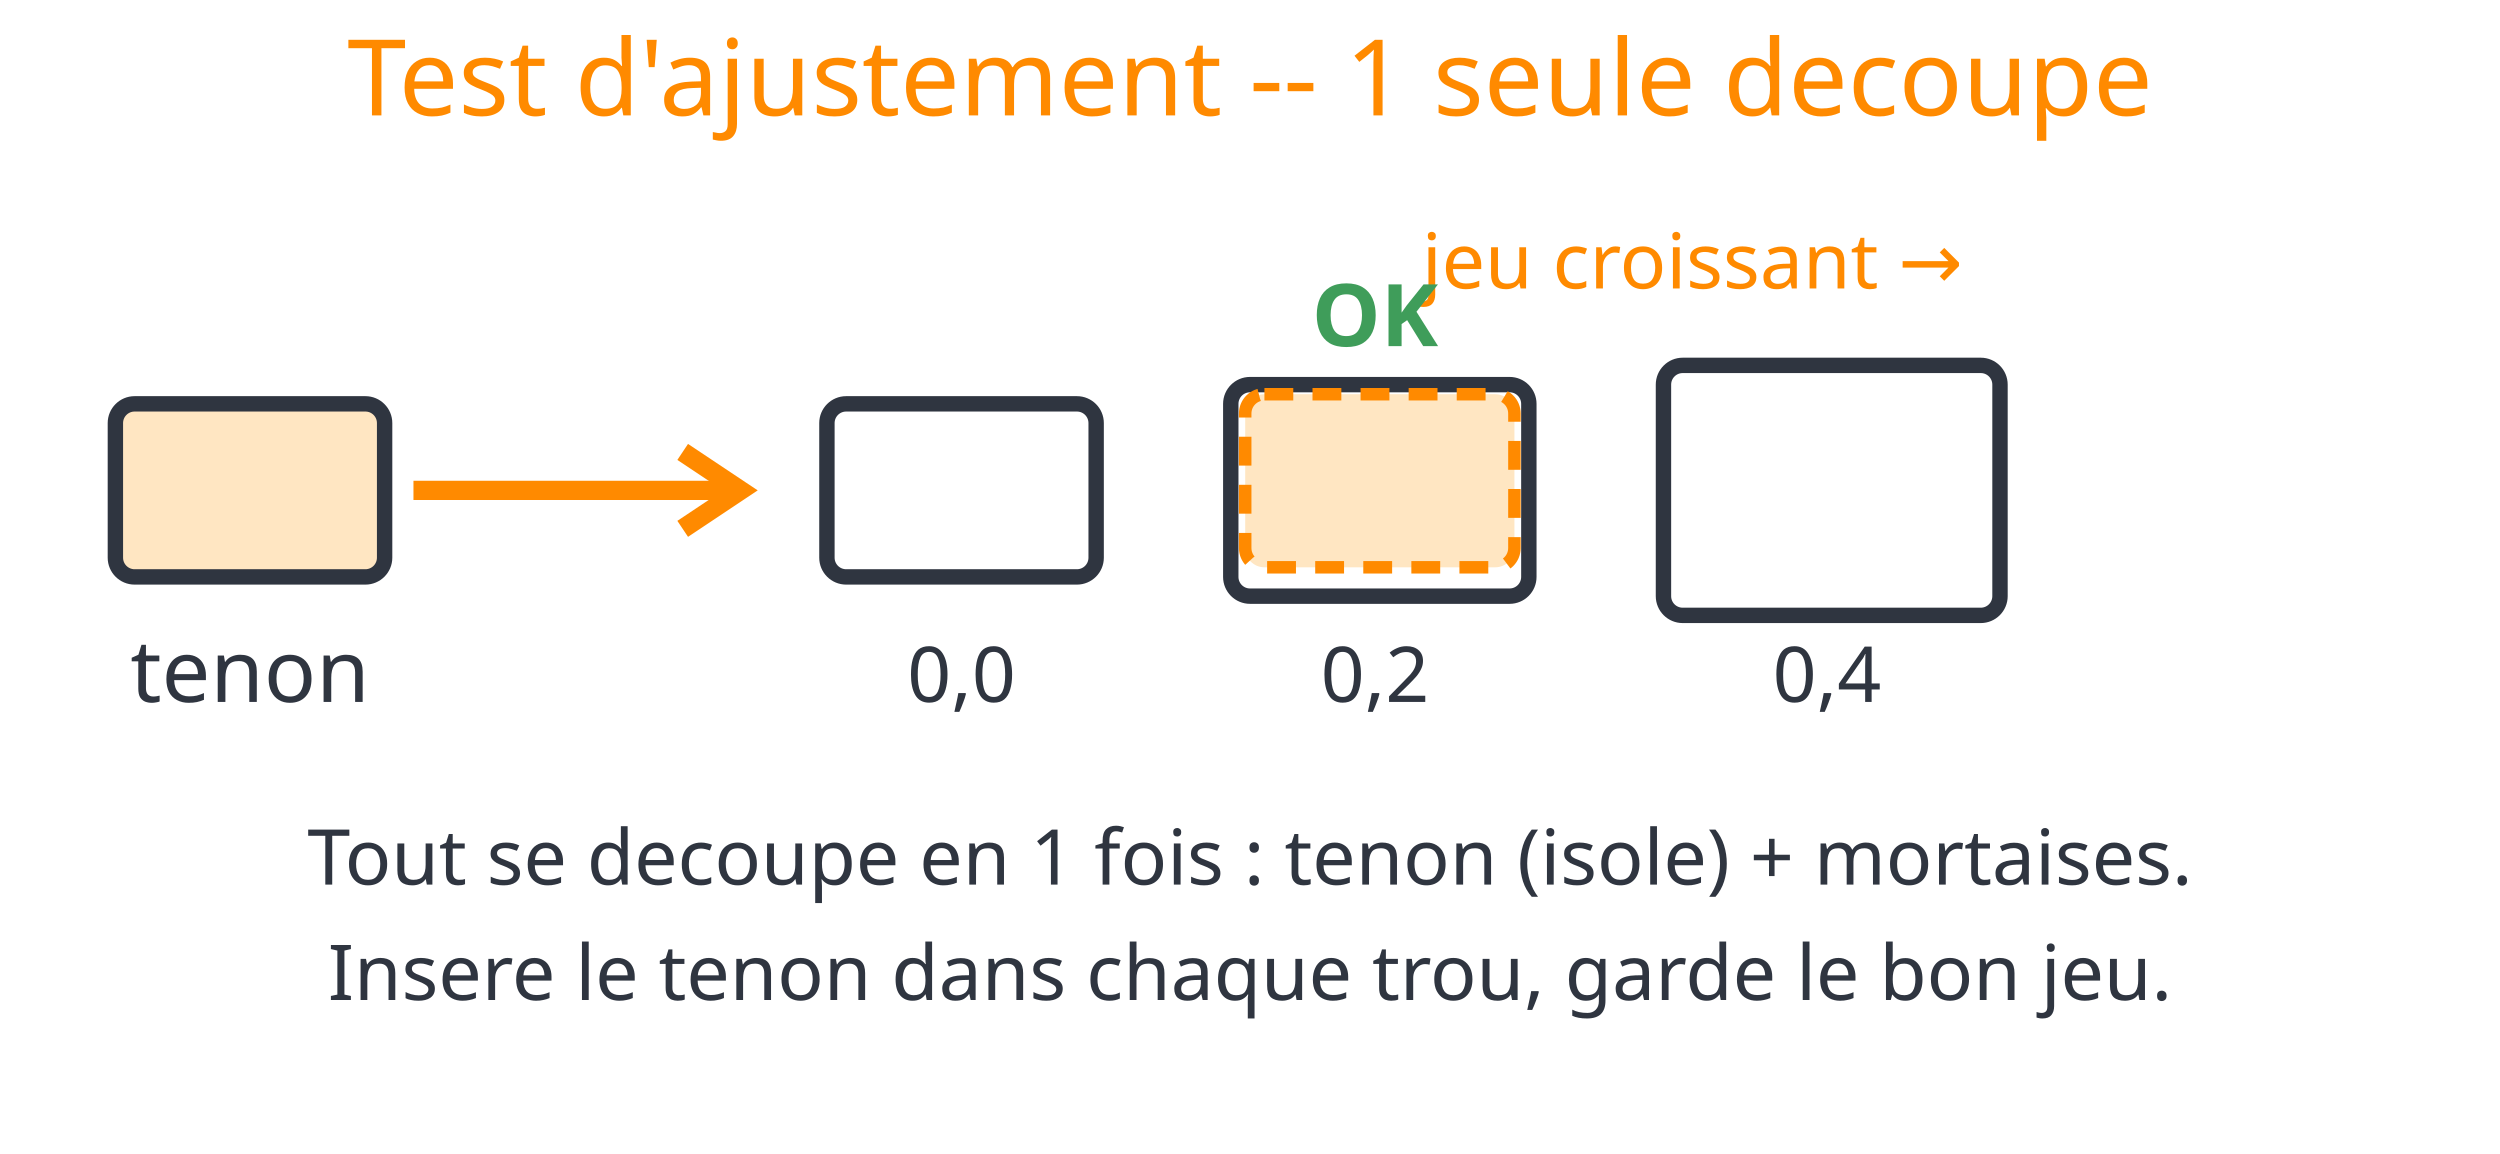
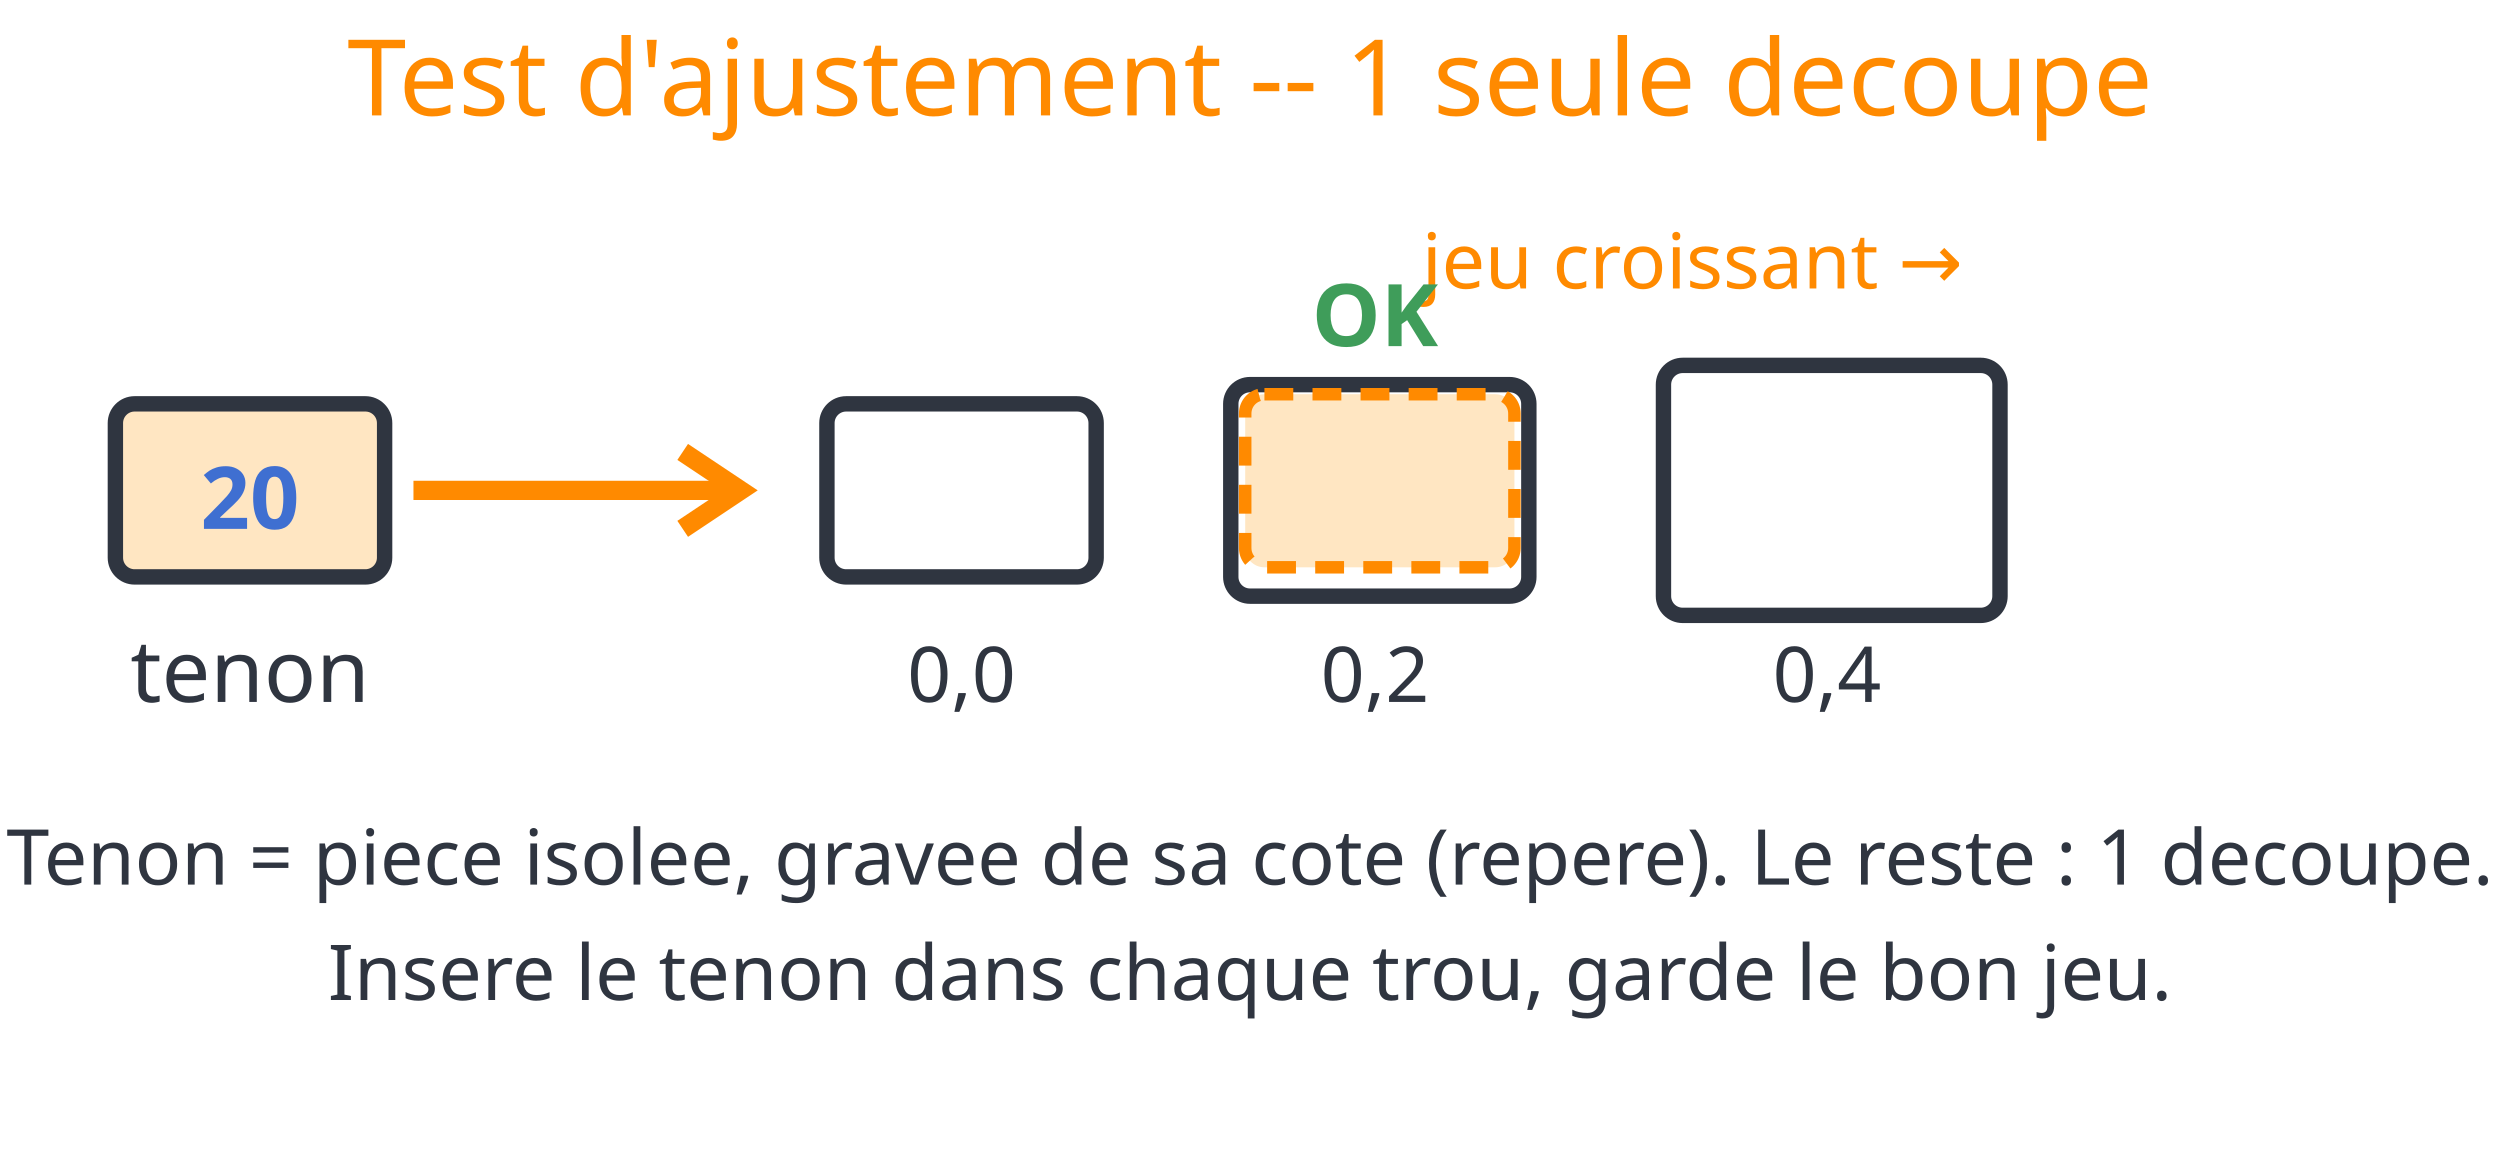
<svg xmlns="http://www.w3.org/2000/svg" viewBox="0 0 260 120">
  <text x="130" y="12" font-family="sans-serif" font-size="11" fill="#ff8a00" text-anchor="middle">Test d'ajustement -- 1 seule decoupe</text>
  <rect x="12" y="42" width="28" height="18" rx="2" fill="#ffe6c2" stroke="#2f3540" stroke-width="1.6" />
+   <text x="26" y="55" font-family="sans-serif" font-size="9" fill="#3f6fd1" text-anchor="middle" font-weight="bold">20</text>
  <text x="26" y="73" font-family="sans-serif" font-size="9" fill="#2f3540" text-anchor="middle">tenon</text>
  <g stroke="#ff8a00" stroke-width="2" fill="none">
    <line x1="43" y1="51" x2="76" y2="51" />
    <polyline points="71,47 77,51 71,55" />
  </g>
  <text x="176" y="30" font-family="sans-serif" font-size="8" fill="#ff8a00" text-anchor="middle">jeu croissant →</text>
  <rect x="86" y="42" width="28" height="18" rx="2" fill="none" stroke="#2f3540" stroke-width="1.6" />
  <text x="100" y="73" font-family="sans-serif" font-size="8" fill="#2f3540" text-anchor="middle">0,0</text>
  <rect x="128" y="40" width="31" height="22" rx="2" fill="none" stroke="#2f3540" stroke-width="1.6" />
  <rect x="129.5" y="41" width="28" height="18" rx="2" fill="#ffe6c2" stroke="#ff8a00" stroke-width="1.3" stroke-dasharray="3 2" />
  <text x="143" y="73" font-family="sans-serif" font-size="8" fill="#2f3540" text-anchor="middle">0,2</text>
  <text x="143" y="36" font-family="sans-serif" font-size="9" fill="#3f9d5a" text-anchor="middle" font-weight="bold">OK</text>
  <rect x="173" y="38" width="35" height="26" rx="2" fill="none" stroke="#2f3540" stroke-width="1.6" />
  <text x="190" y="73" font-family="sans-serif" font-size="8" fill="#2f3540" text-anchor="middle">0,4</text>
-   <text x="130" y="92" font-family="sans-serif" font-size="8" fill="#2f3540" text-anchor="middle">Tout se decoupe en 1 fois : tenon (isole) + mortaises.</text>
+   <text x="130" y="92" font-family="sans-serif" font-size="8" fill="#2f3540" text-anchor="middle">Tenon = piece isolee, gravee de sa cote (repere). Le reste : 1 decoupe.</text>
  <text x="130" y="104" font-family="sans-serif" font-size="8" fill="#2f3540" text-anchor="middle">Insere le tenon dans chaque trou, garde le bon jeu.</text>
</svg>
